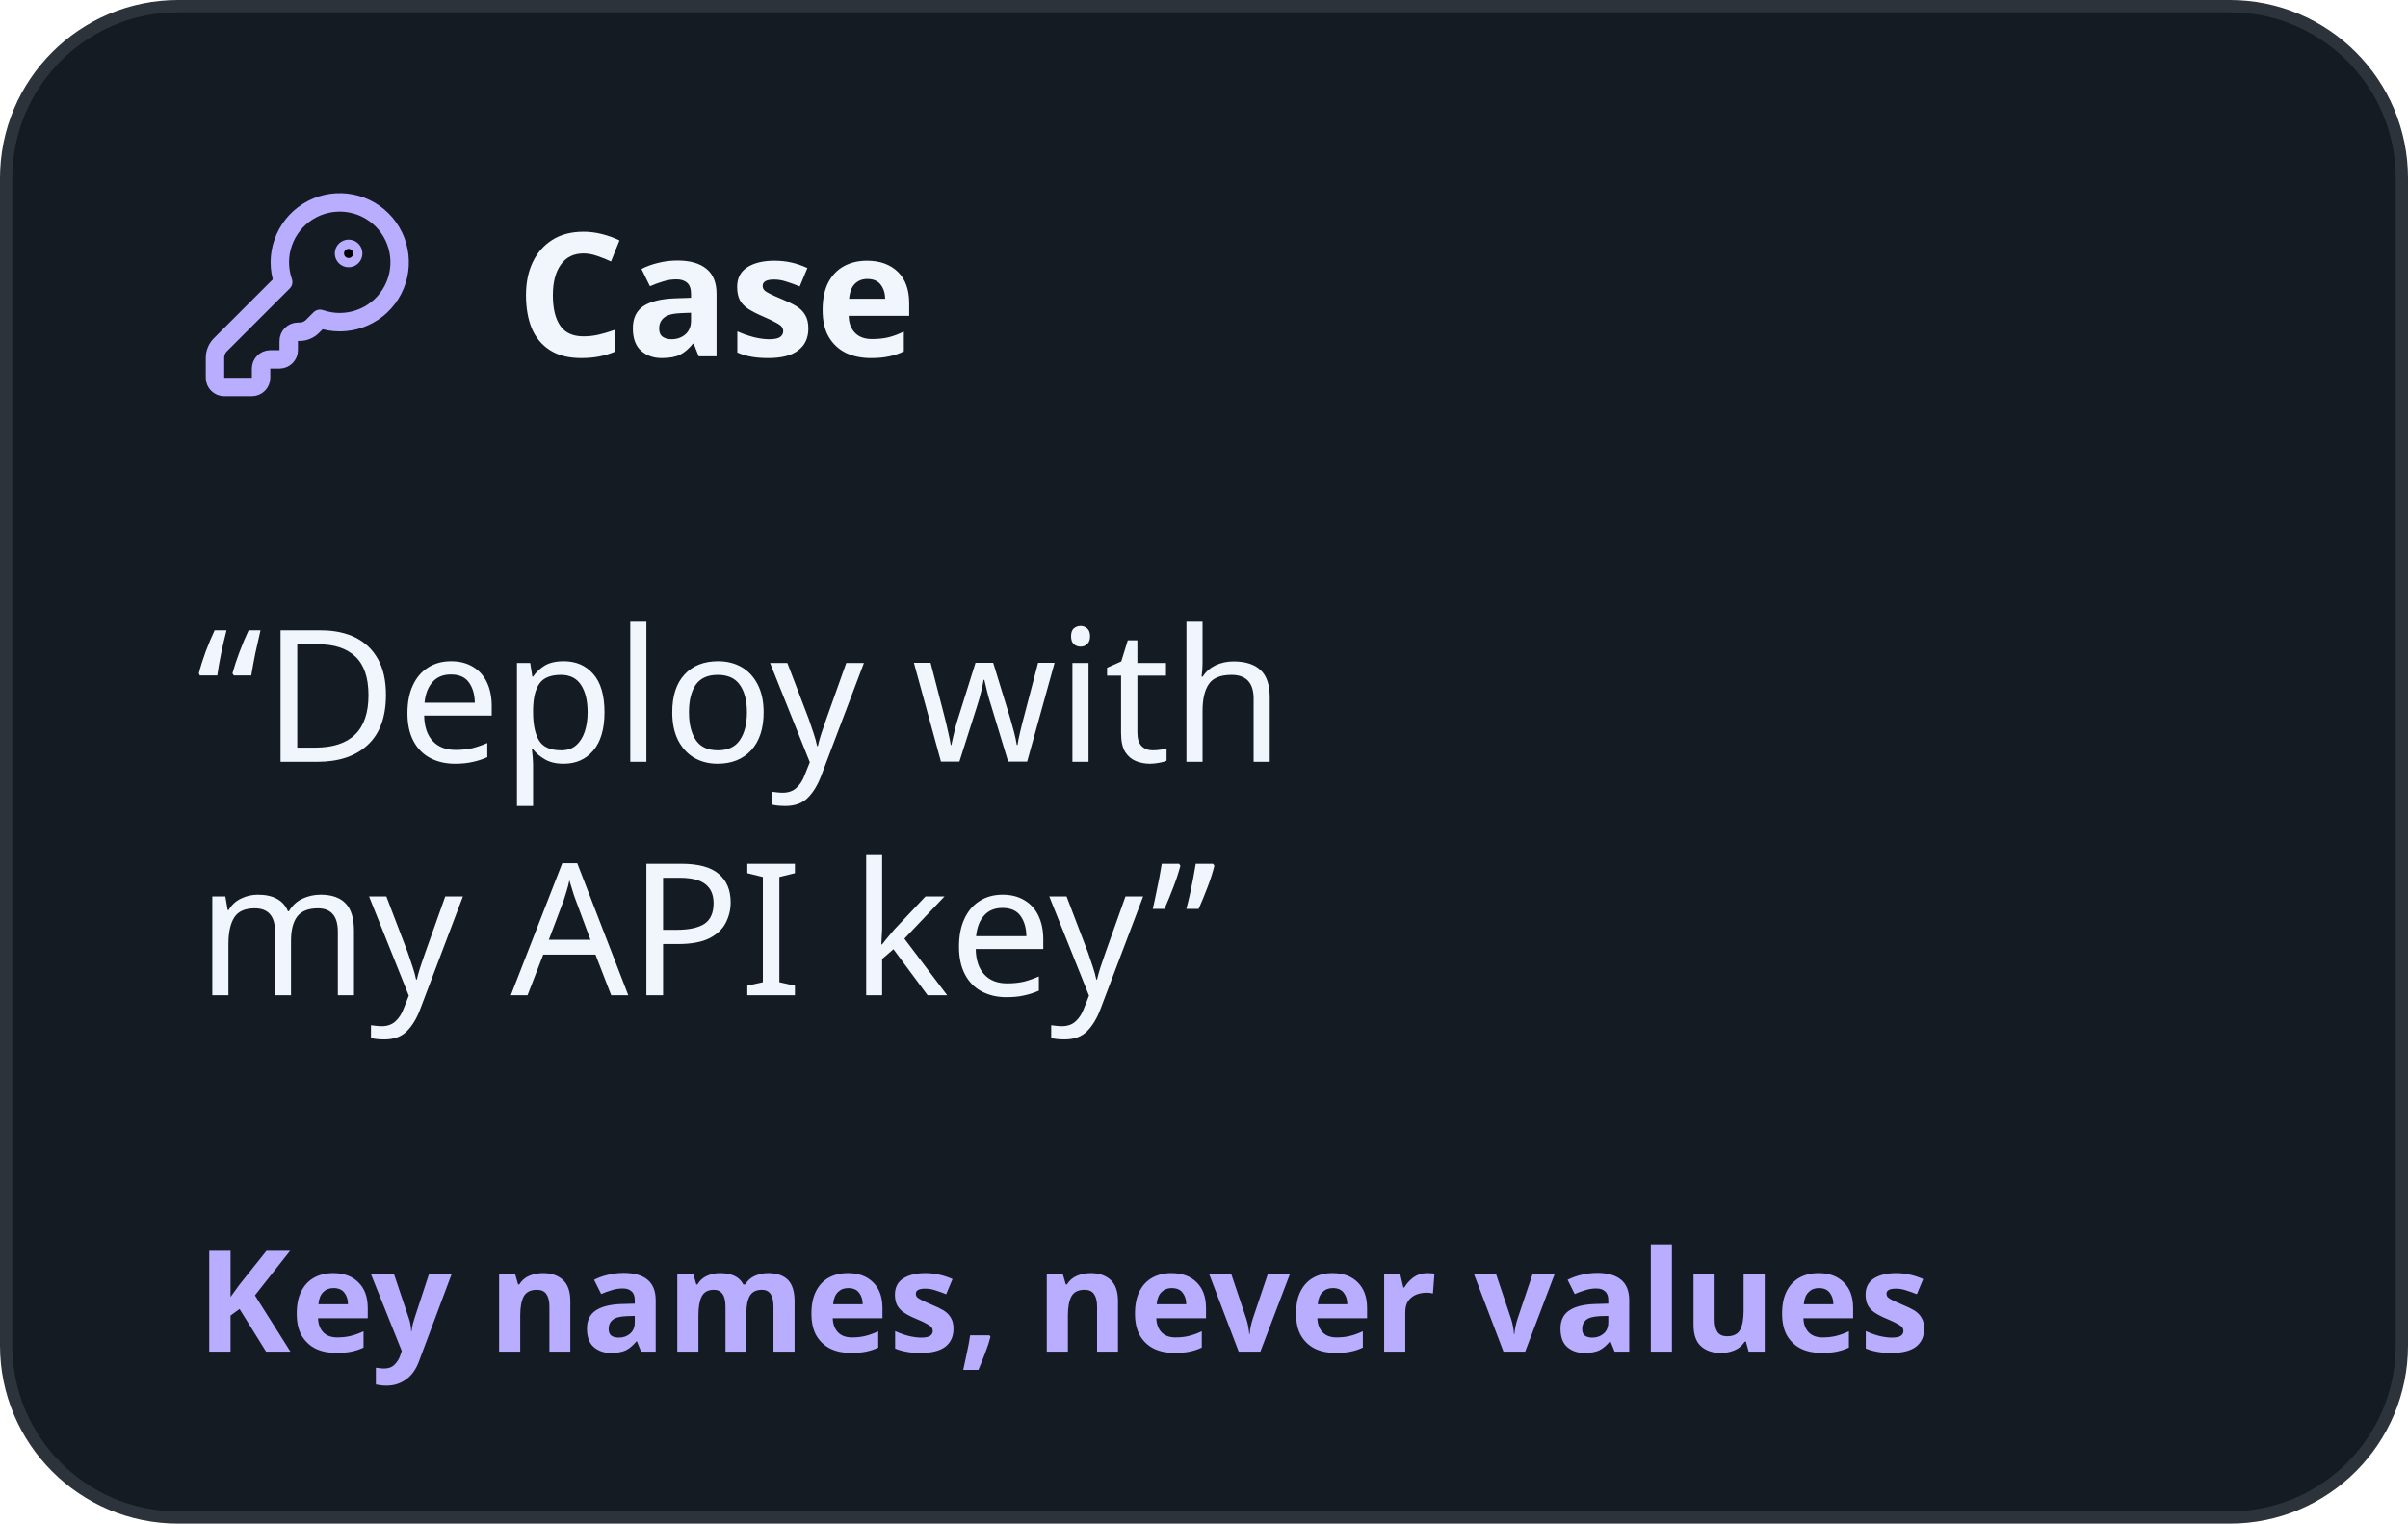
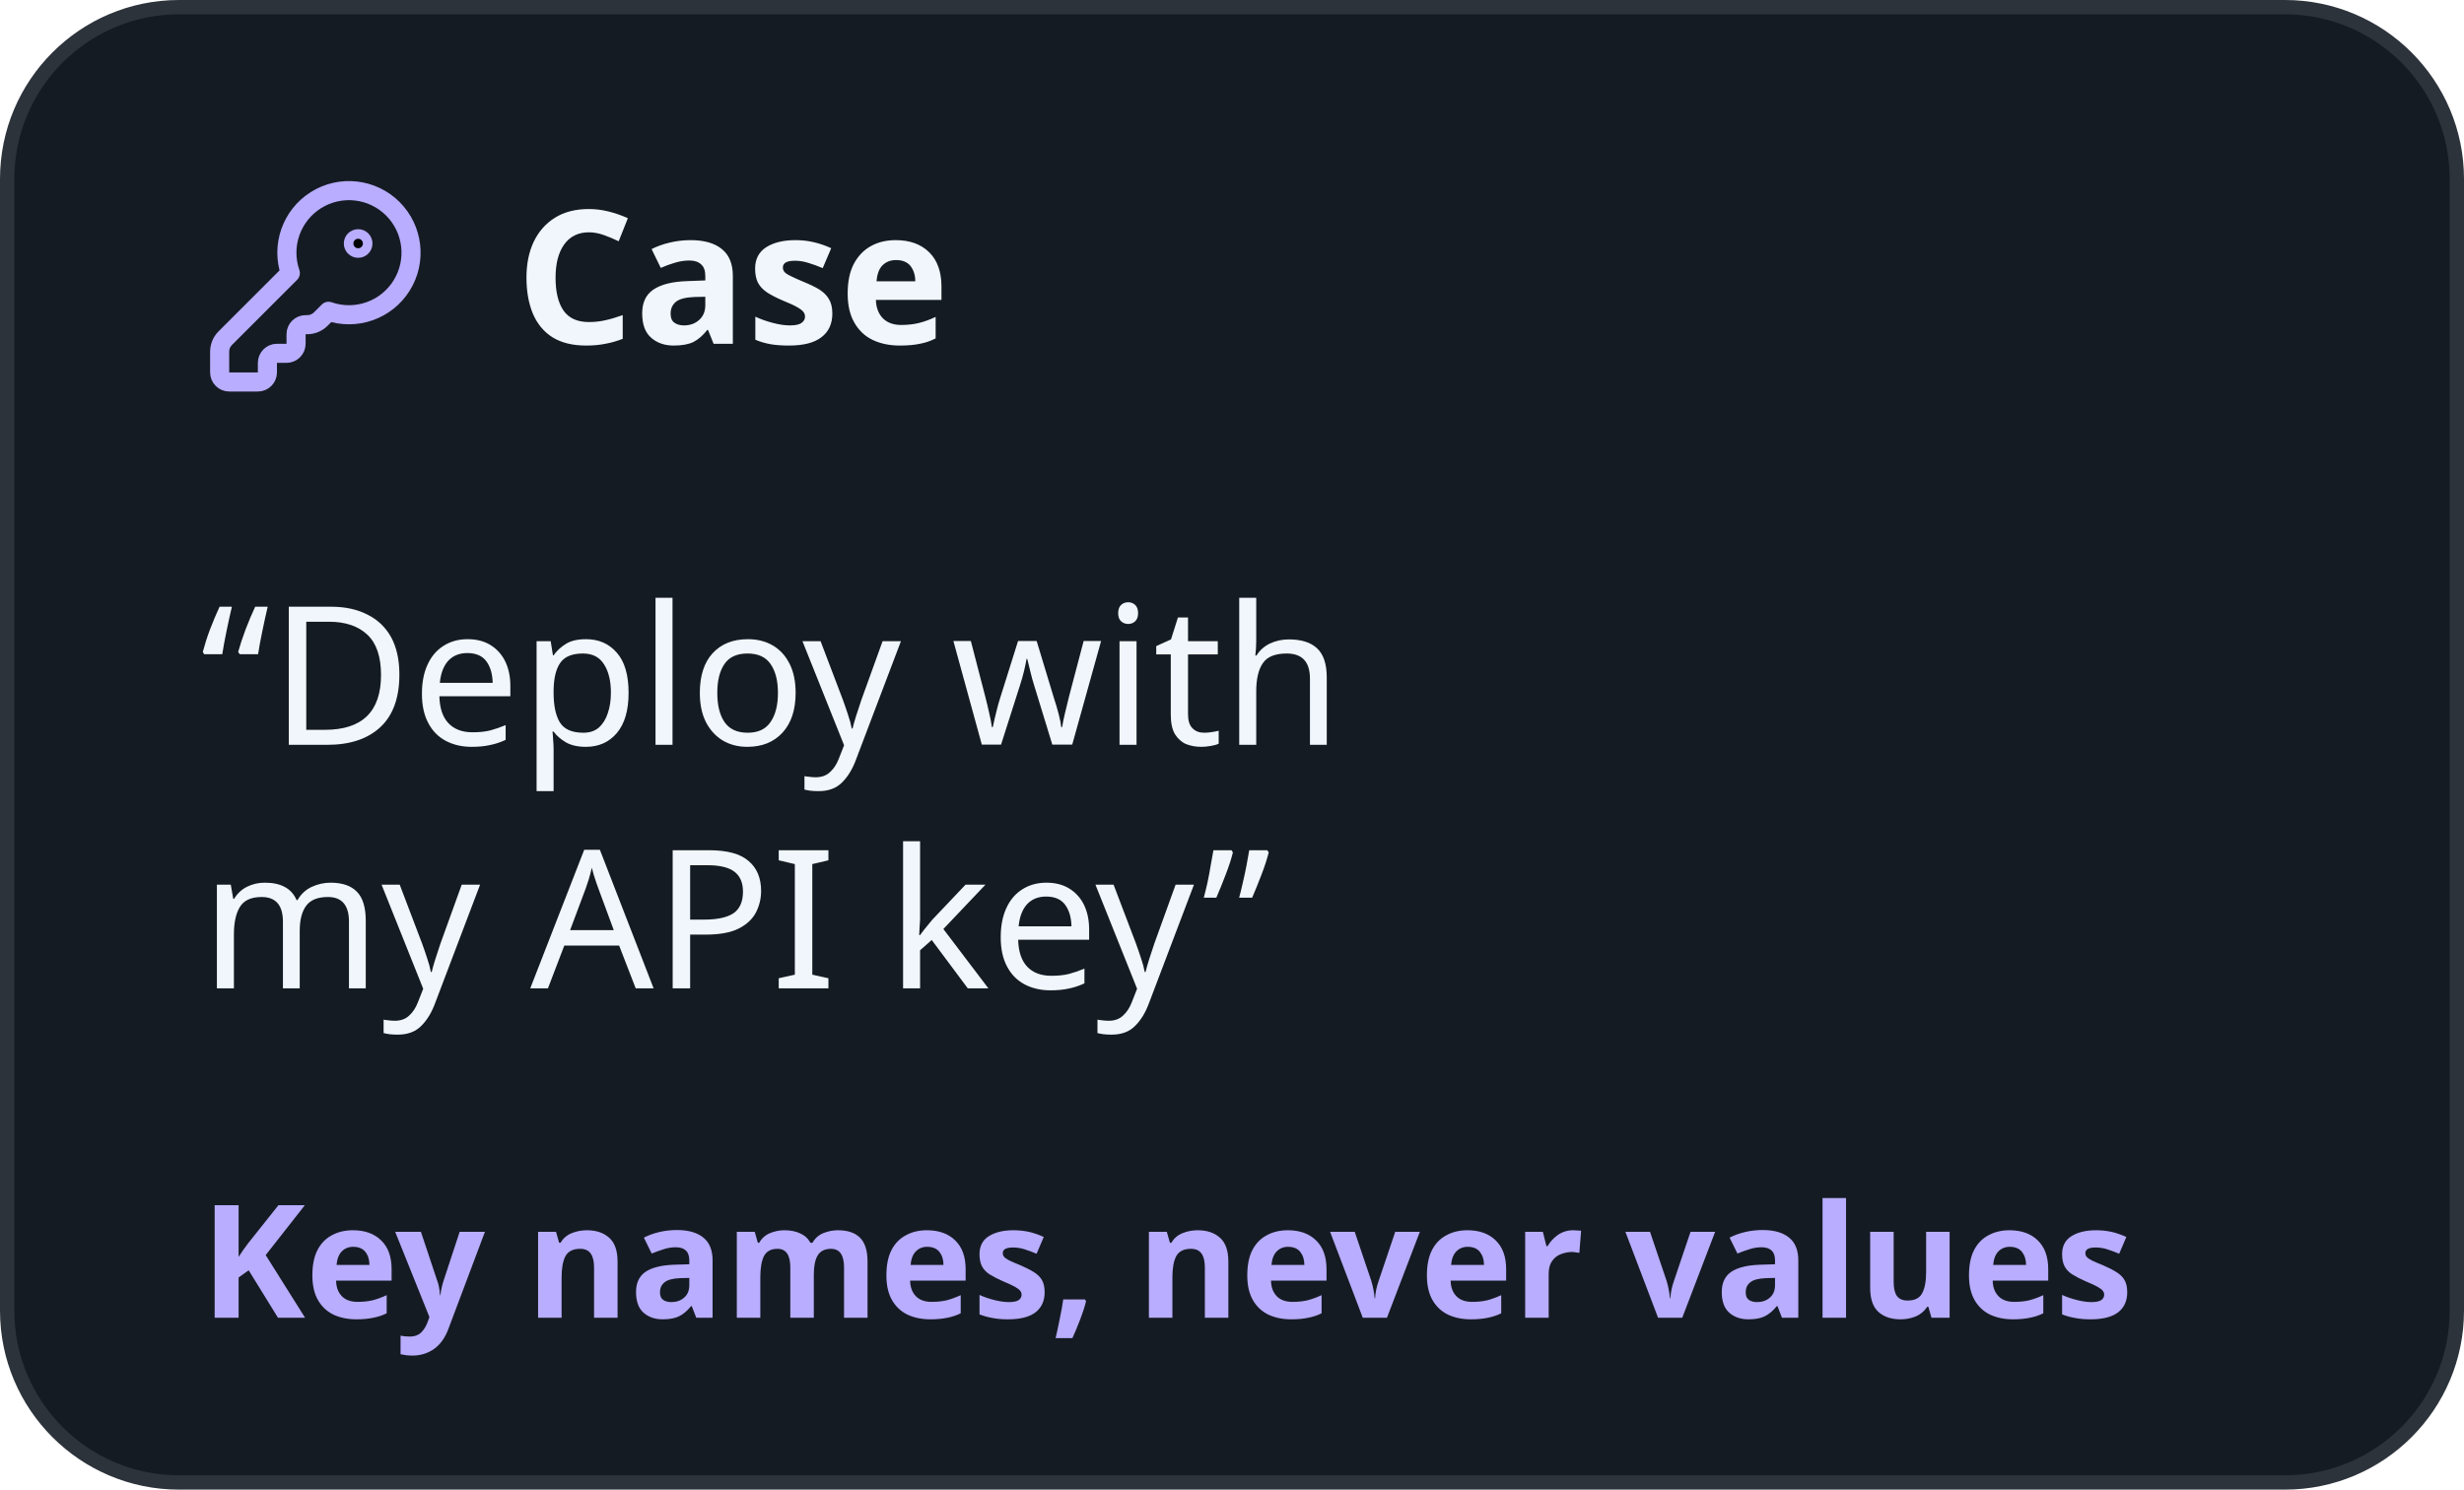
- <svg xmlns="http://www.w3.org/2000/svg" width="196" height="124" viewBox="0 0 196 124">
-   <rect x="0.5" y="0.5" width="195" height="123" rx="14" fill="#151b23" stroke="#2d333b" />
-   <g transform="translate(16 15) scale(0.75)" fill="none" stroke="#b8adff" stroke-width="2" stroke-linecap="round" stroke-linejoin="round">
+ <svg xmlns="http://www.w3.org/2000/svg" width="172" height="104" viewBox="0 0 172 104">
+   <rect x="0.5" y="0.5" width="171" height="103" rx="12" fill="#151b23" stroke="#2d333b" />
+   <g transform="translate(14 12) scale(0.6667)" fill="none" stroke="#b8adff" stroke-width="2" stroke-linecap="round" stroke-linejoin="round">
    <path d="M2.586 17.414A2 2 0 0 0 2 18.828V21a1 1 0 0 0 1 1h3a1 1 0 0 0 1-1v-1a1 1 0 0 1 1-1h1a1 1 0 0 0 1-1v-1a1 1 0 0 1 1-1h.172a2 2 0 0 0 1.414-.586l.814-.814a6.5 6.5 0 1 0-4-4z" />
    <circle cx="16.5" cy="7.5" r=".5" fill="currentColor" />
  </g>
-   <text x="42" y="29" font-family="-apple-system, BlinkMacSystemFont, 'Segoe UI', 'Noto Sans', Helvetica, Arial, sans-serif" font-size="14" font-weight="600" fill="#f0f6fc">Case</text>
-   <text font-family="-apple-system, BlinkMacSystemFont, 'Segoe UI', 'Noto Sans', Helvetica, Arial, sans-serif" font-size="15" font-weight="500" fill="#f0f6fc">
-     <tspan x="16" y="62">“Deploy with</tspan>
-     <tspan x="16" y="81">my API key”</tspan>
+   <text x="36" y="24" font-family="-apple-system, BlinkMacSystemFont, 'Segoe UI', 'Noto Sans', Helvetica, Arial, sans-serif" font-size="13" font-weight="600" fill="#f0f6fc">Case</text>
+   <text font-family="-apple-system, BlinkMacSystemFont, 'Segoe UI', 'Noto Sans', Helvetica, Arial, sans-serif" font-size="13.5" font-weight="500" fill="#f0f6fc">
+     <tspan x="14" y="52">“Deploy with</tspan>
+     <tspan x="14" y="69">my API key”</tspan>
  </text>
-   <text x="16" y="110" font-family="-apple-system, BlinkMacSystemFont, 'Segoe UI', 'Noto Sans', Helvetica, Arial, sans-serif" font-size="11.5" font-weight="600" fill="#b8adff">Key names, never values</text>
+   <text x="14" y="92" font-family="-apple-system, BlinkMacSystemFont, 'Segoe UI', 'Noto Sans', Helvetica, Arial, sans-serif" font-size="11" font-weight="600" fill="#b8adff">Key names, never values</text>
</svg>
